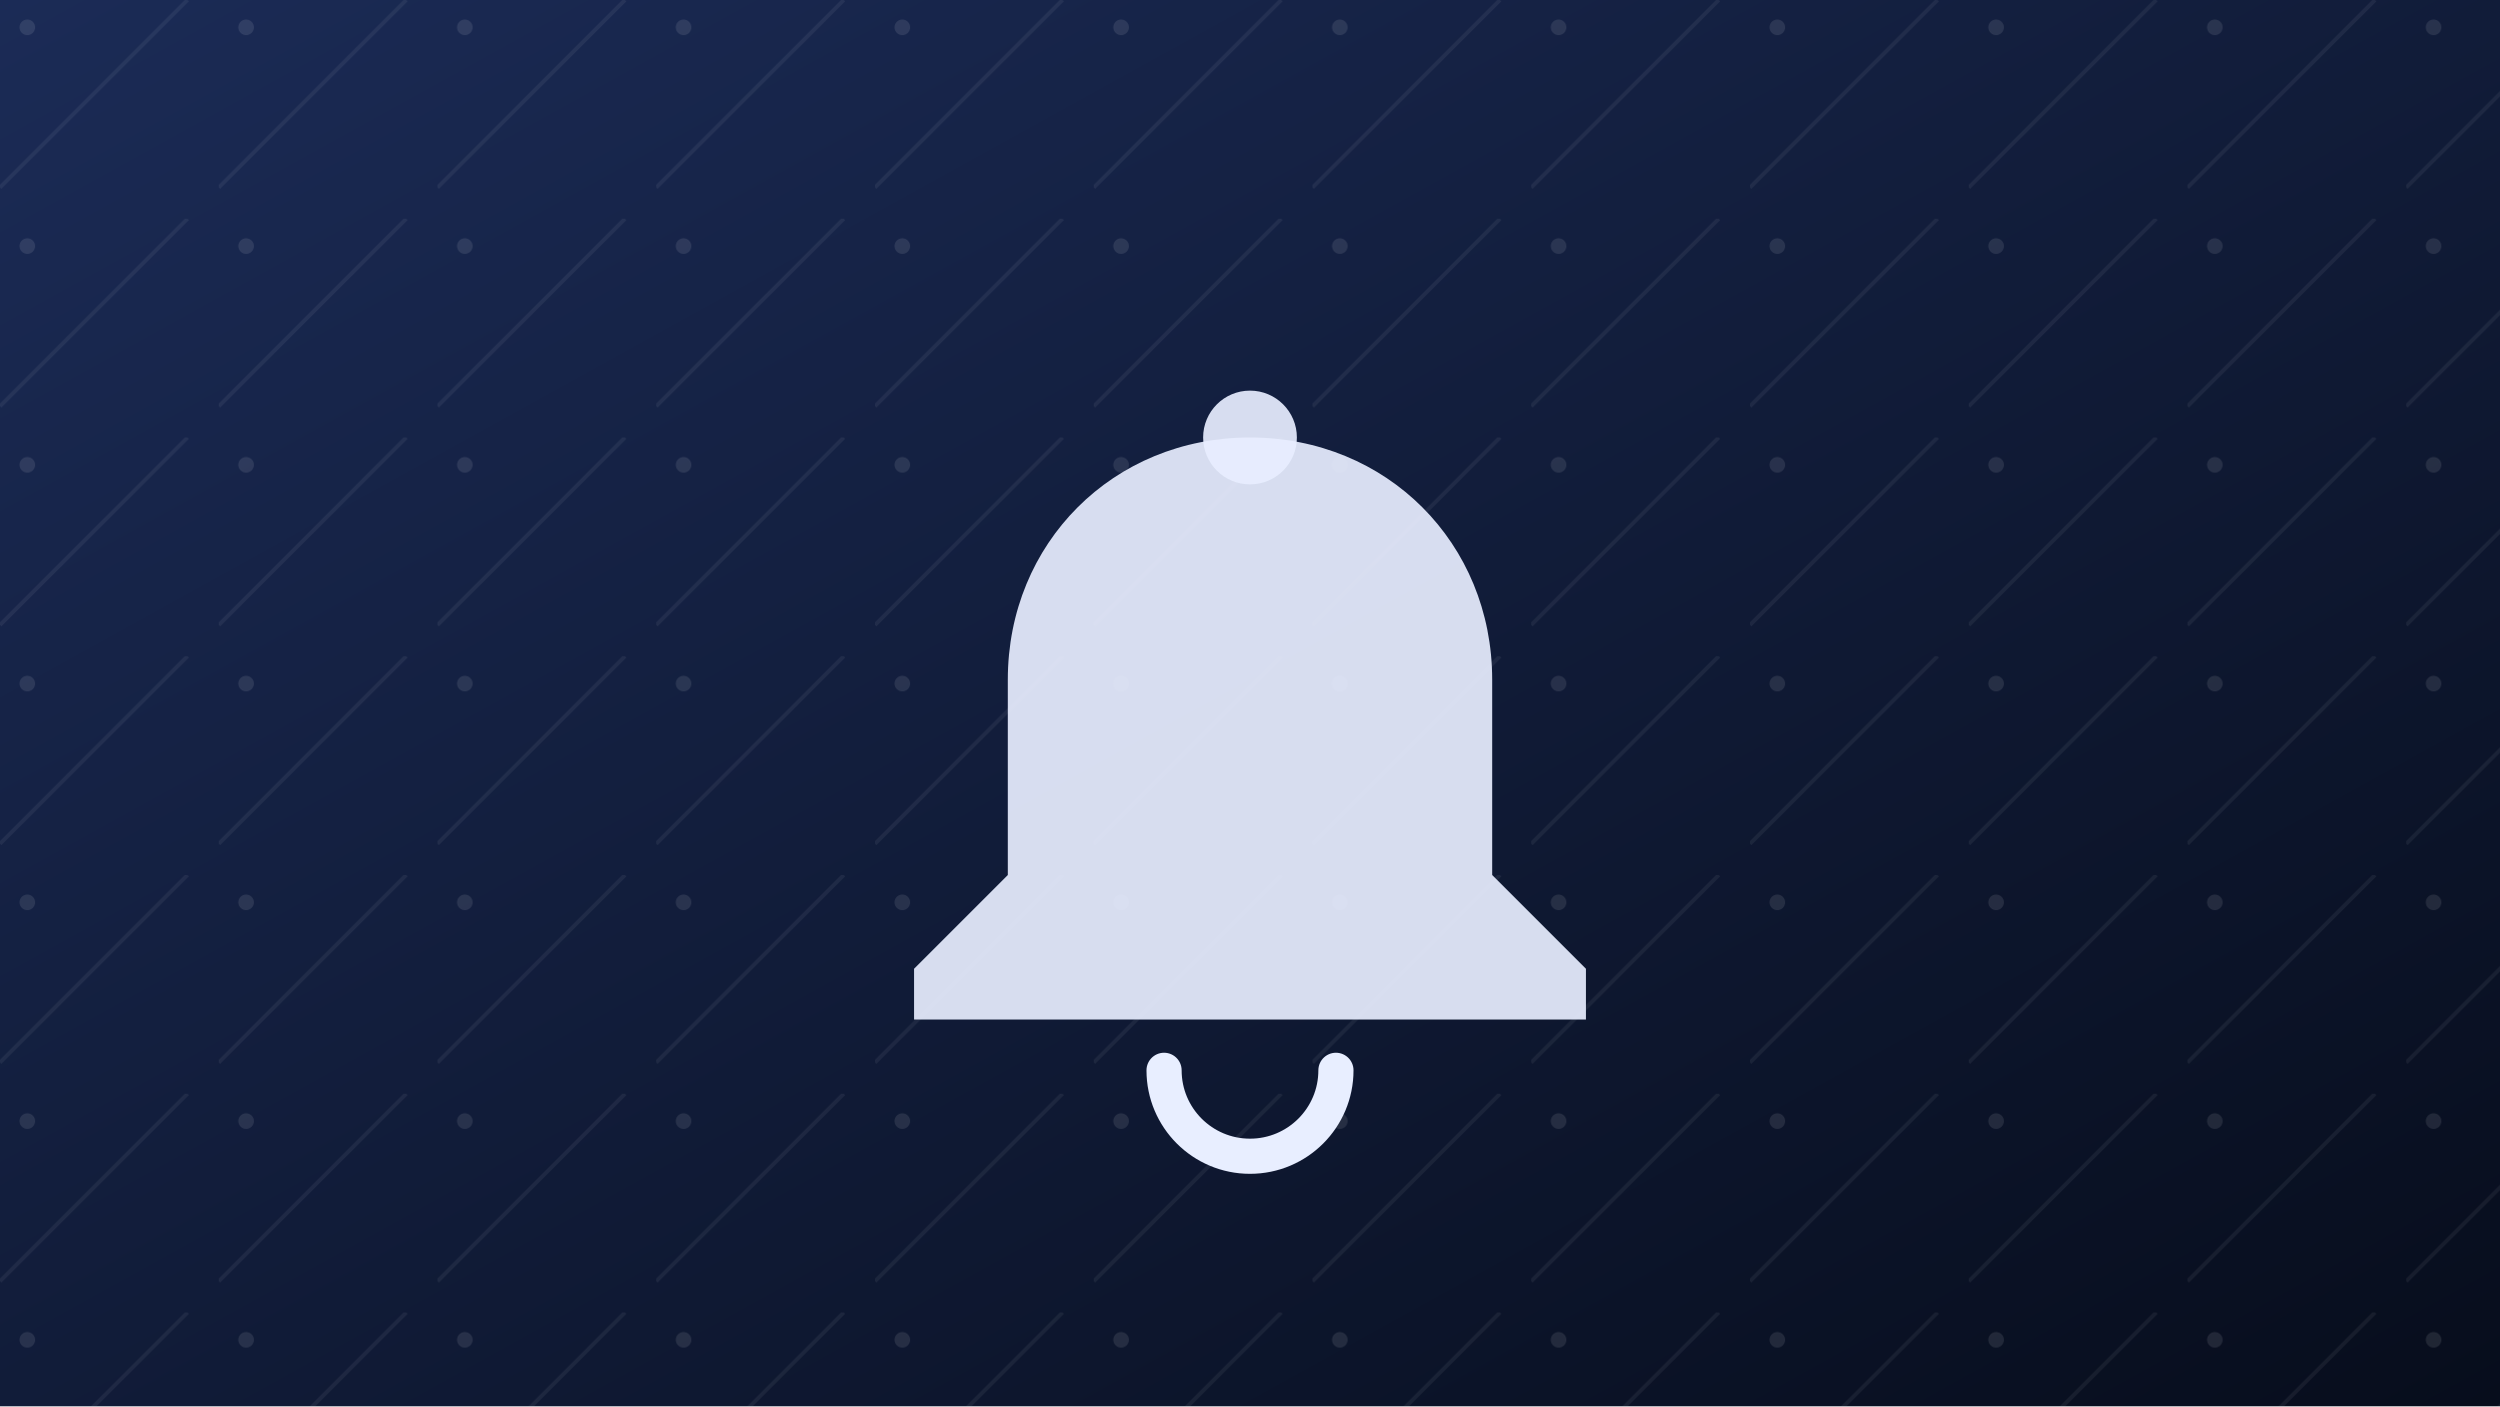
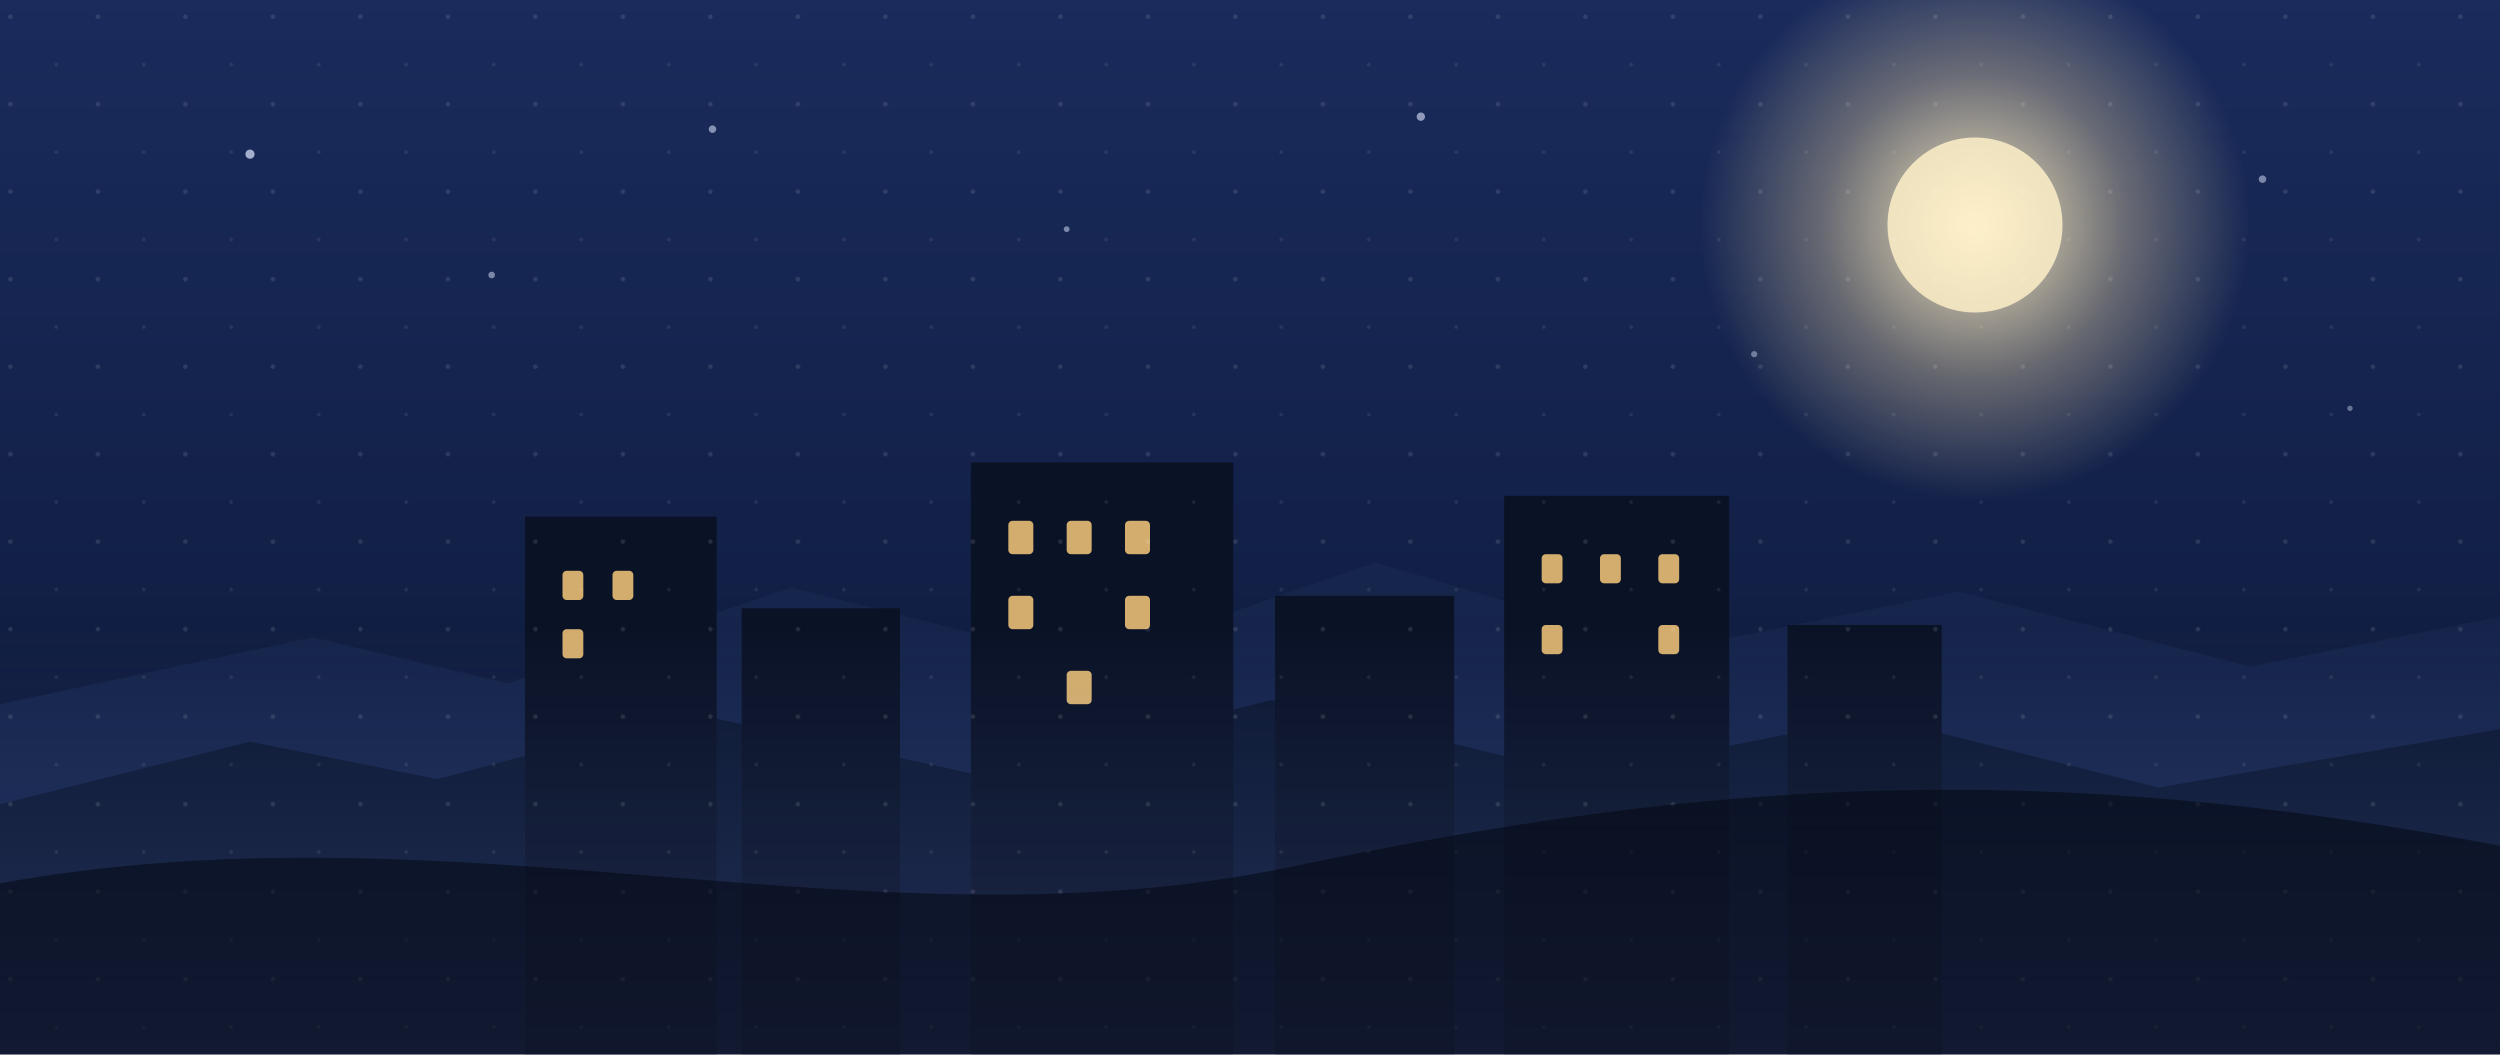
- <svg xmlns="http://www.w3.org/2000/svg" width="640" height="360" viewBox="0 0 640 360" aria-hidden="true" focusable="false">
+ <svg xmlns="http://www.w3.org/2000/svg" width="1200" height="506" viewBox="0 0 1200 506" aria-hidden="true" focusable="false">
  <defs>
-     <linearGradient id="bg" x1="0" y1="0" x2="1" y2="1">
-       <stop offset="0" stop-color="#1b2b56" />
-       <stop offset="1" stop-color="#070d1c" />
+     <linearGradient id="sky" x1="0" y1="0" x2="0" y2="1">
+       <stop offset="0" stop-color="#1a2b5c" />
+       <stop offset=".55" stop-color="#122047" />
+       <stop offset="1" stop-color="#070d1d" />
    </linearGradient>
-     <pattern id="dots" width="56" height="56" patternUnits="userSpaceOnUse">
-       <circle cx="7" cy="7" r="2" fill="#ffffff" opacity=".10" />
-       <path d="M0 48 48 0" stroke="#ffffff" stroke-opacity=".06" stroke-width="1" />
+     <radialGradient id="moon" cx=".5" cy=".5" r=".5">
+       <stop offset="0" stop-color="#fff3cf" stop-opacity=".95" />
+       <stop offset=".55" stop-color="#ffe7ad" stop-opacity=".35" />
+       <stop offset="1" stop-color="#ffe7ad" stop-opacity="0" />
+     </radialGradient>
+     <linearGradient id="haze" x1="0" y1="0" x2="0" y2="1">
+       <stop offset="0" stop-color="#7c9dff" stop-opacity="0" />
+       <stop offset="1" stop-color="#7c9dff" stop-opacity=".18" />
+     </linearGradient>
+     <pattern id="grain" width="42" height="42" patternUnits="userSpaceOnUse">
+       <circle cx="5" cy="8" r="1.1" fill="#ffffff" opacity=".11" />
+       <circle cx="27" cy="31" r=".9" fill="#ffffff" opacity=".08" />
    </pattern>
  </defs>
-   <rect width="640" height="360" fill="url(#bg)" />
-   <rect width="640" height="360" fill="url(#dots)" />
-   <path d="M320 112c-35 0-62 27-62 62v50l-24 24v13h172v-13l-24-24v-50c0-35-27-62-62-62z" fill="#e8eeff" opacity=".92" />
-   <path d="M298 274a22 22 0 0 0 44 0" fill="none" stroke="#e8eeff" stroke-width="9" stroke-linecap="round" />
-   <circle cx="320" cy="112" r="12" fill="#e8eeff" opacity=".92" />
+   <rect width="1200" height="506" fill="url(#sky)" />
+   <circle cx="948" cy="108" r="132" fill="url(#moon)" />
+   <circle cx="948" cy="108" r="42" fill="#fff1c9" opacity=".82" />
+   <g fill="#dfe8ff">
+     <circle cx="120" cy="74" r="2.2" opacity=".7" />
+     <circle cx="236" cy="132" r="1.6" opacity=".5" />
+     <circle cx="342" cy="62" r="1.8" opacity=".55" />
+     <circle cx="512" cy="110" r="1.4" opacity=".5" />
+     <circle cx="682" cy="56" r="2" opacity=".6" />
+     <circle cx="842" cy="170" r="1.5" opacity=".42" />
+     <circle cx="1086" cy="86" r="1.8" opacity=".5" />
+     <circle cx="1128" cy="196" r="1.3" opacity=".4" />
+   </g>
+   <path d="M0 338 150 306 244 328 380 282 522 318 660 270 802 312 940 284 1080 320 1200 296V506H0Z" fill="#16264c" opacity=".85" />
+   <path d="M0 386 120 356 210 374 330 342 470 372 610 336 760 372 900 344 1036 378 1200 350V506H0Z" fill="#0d1832" />
+   <g fill="#0a1226">
+     <rect x="252" y="248" width="92" height="258" />
+     <rect x="356" y="292" width="76" height="214" />
+     <rect x="466" y="222" width="126" height="284" />
+     <rect x="612" y="286" width="86" height="220" />
+     <rect x="722" y="238" width="108" height="268" />
+     <rect x="858" y="300" width="74" height="206" />
+   </g>
+   <g fill="#ffcf7d" opacity=".82">
+     <rect x="270" y="274" width="10" height="14" rx="2" />
+     <rect x="294" y="274" width="10" height="14" rx="2" />
+     <rect x="270" y="302" width="10" height="14" rx="2" />
+     <rect x="484" y="250" width="12" height="16" rx="2" />
+     <rect x="512" y="250" width="12" height="16" rx="2" />
+     <rect x="540" y="250" width="12" height="16" rx="2" />
+     <rect x="484" y="286" width="12" height="16" rx="2" />
+     <rect x="540" y="286" width="12" height="16" rx="2" />
+     <rect x="512" y="322" width="12" height="16" rx="2" />
+     <rect x="740" y="266" width="10" height="14" rx="2" />
+     <rect x="768" y="266" width="10" height="14" rx="2" />
+     <rect x="796" y="266" width="10" height="14" rx="2" />
+     <rect x="740" y="300" width="10" height="14" rx="2" />
+     <rect x="796" y="300" width="10" height="14" rx="2" />
+   </g>
+   <rect y="300" width="1200" height="206" fill="url(#haze)" />
+   <rect width="1200" height="506" fill="url(#grain)" />
+   <path d="M0 424c220-40 420 34 620-8s360-52 580-10v100H0Z" fill="#040812" opacity=".55" />
</svg>
